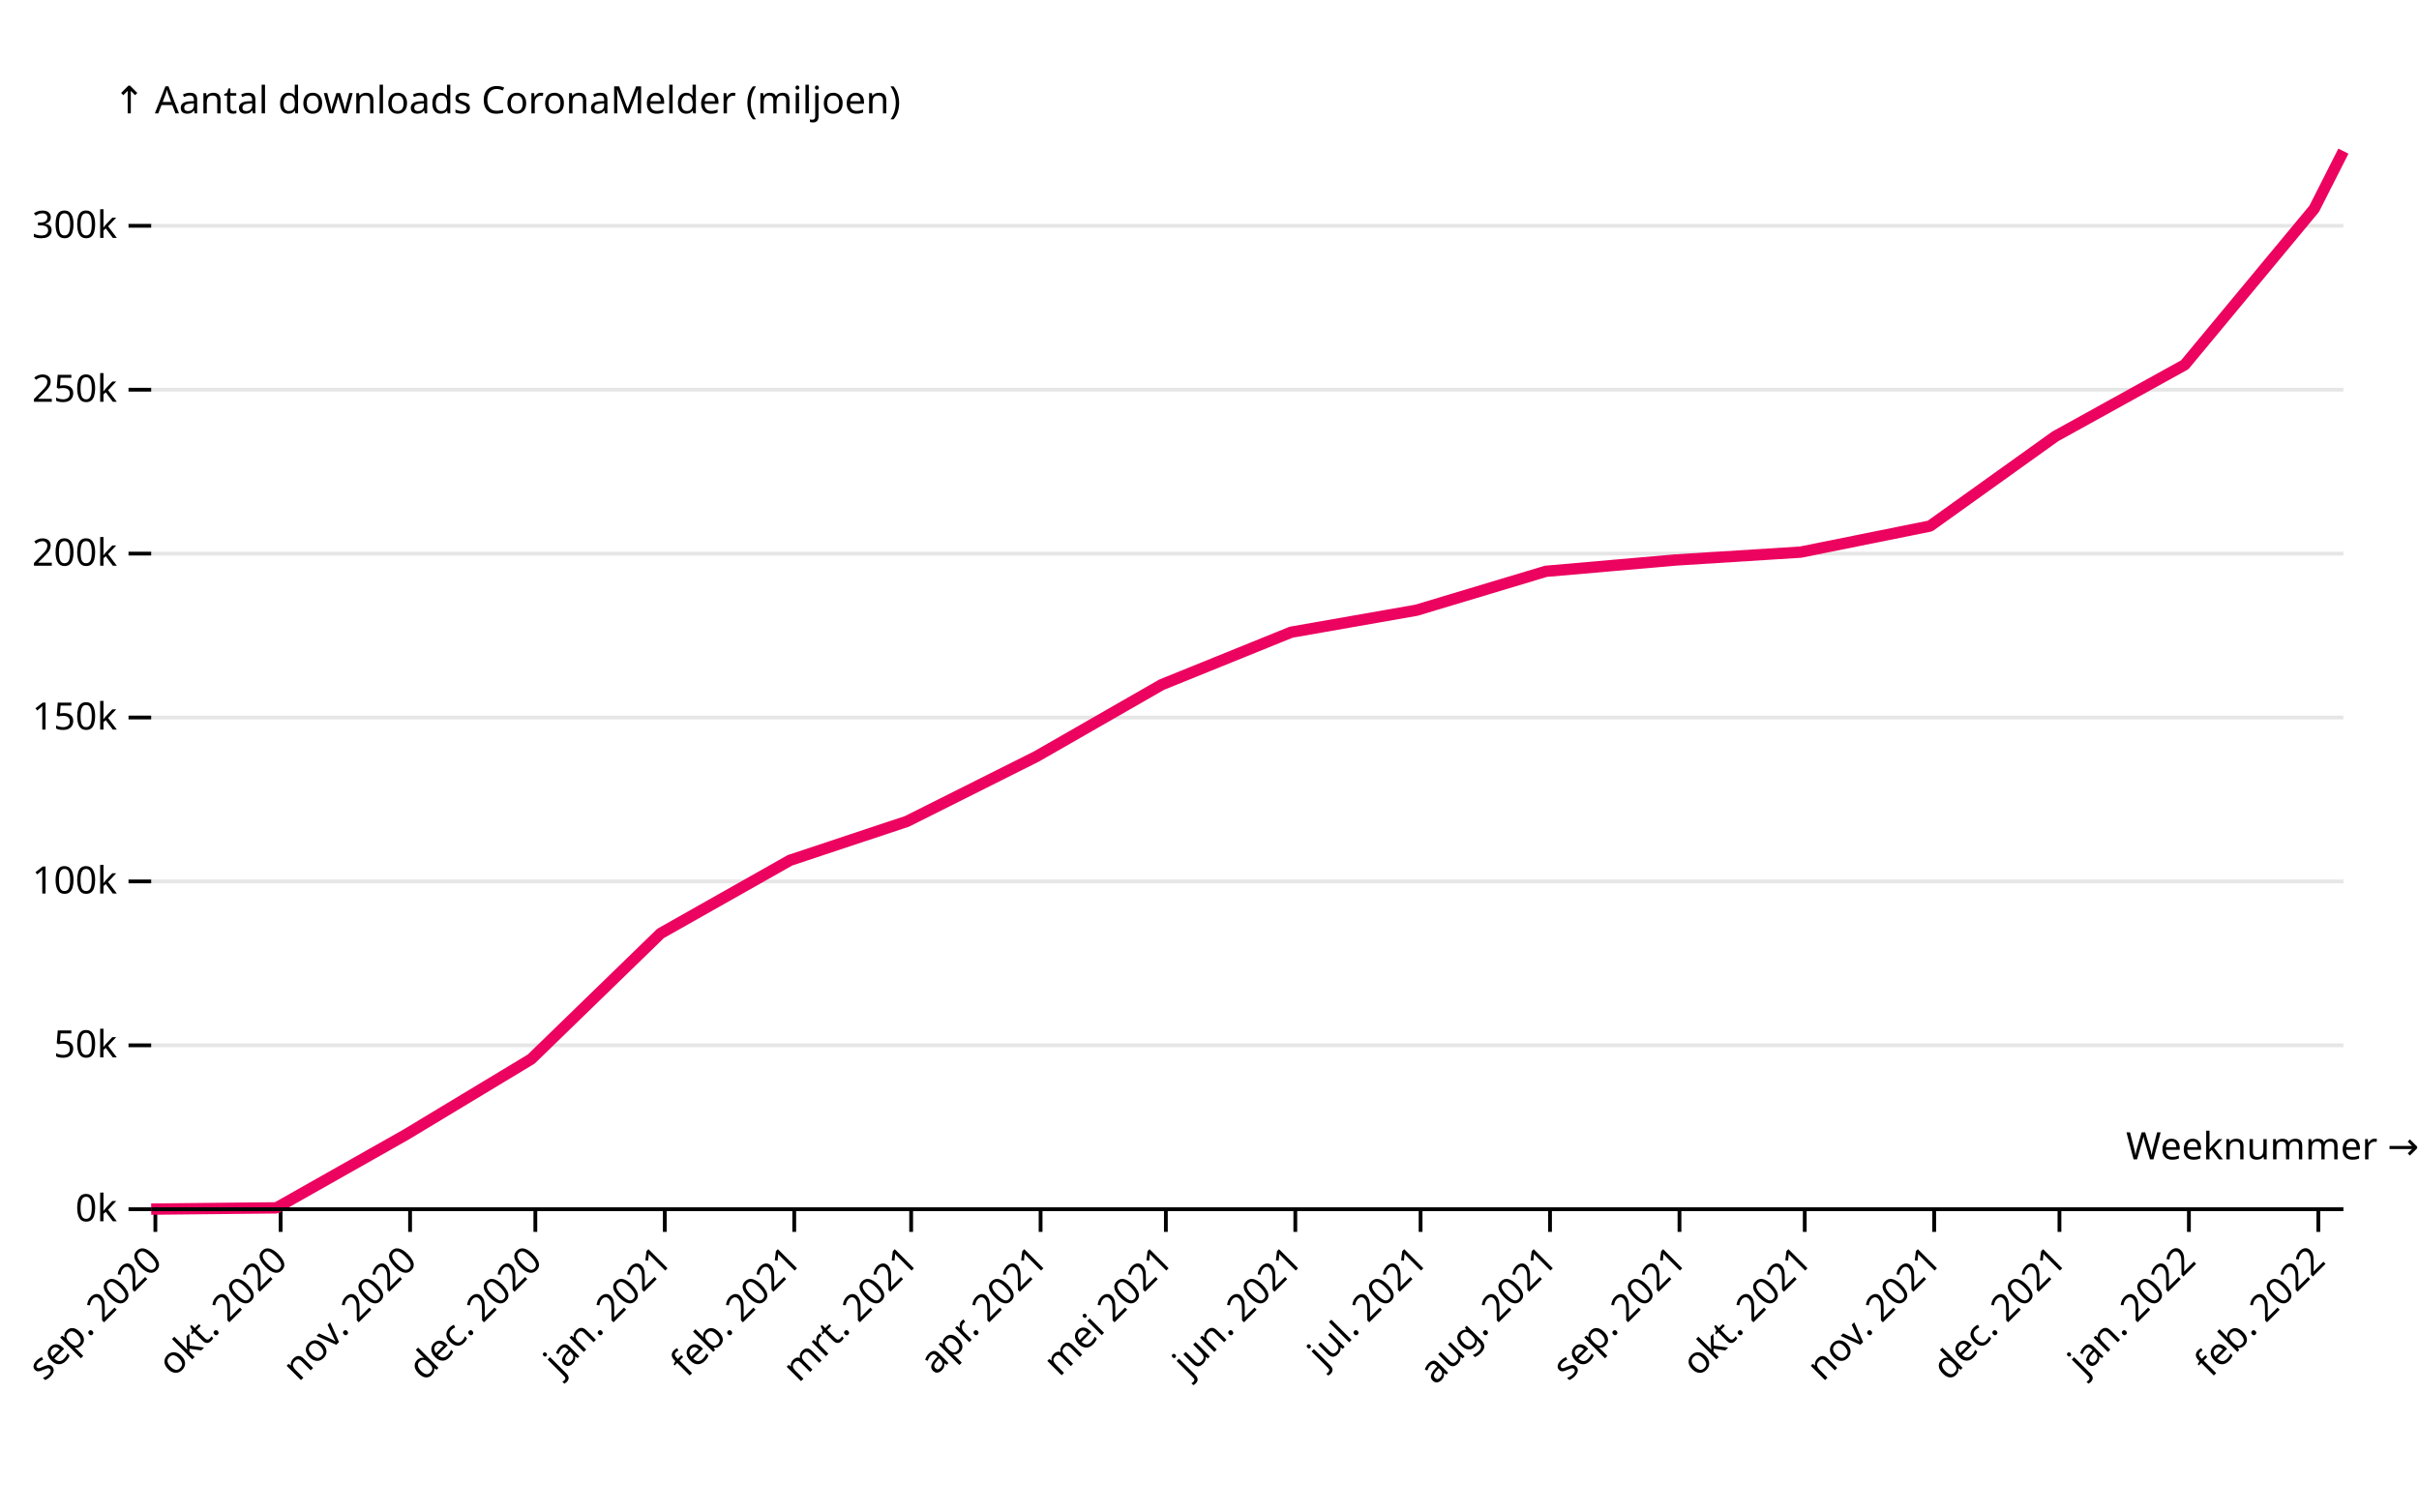
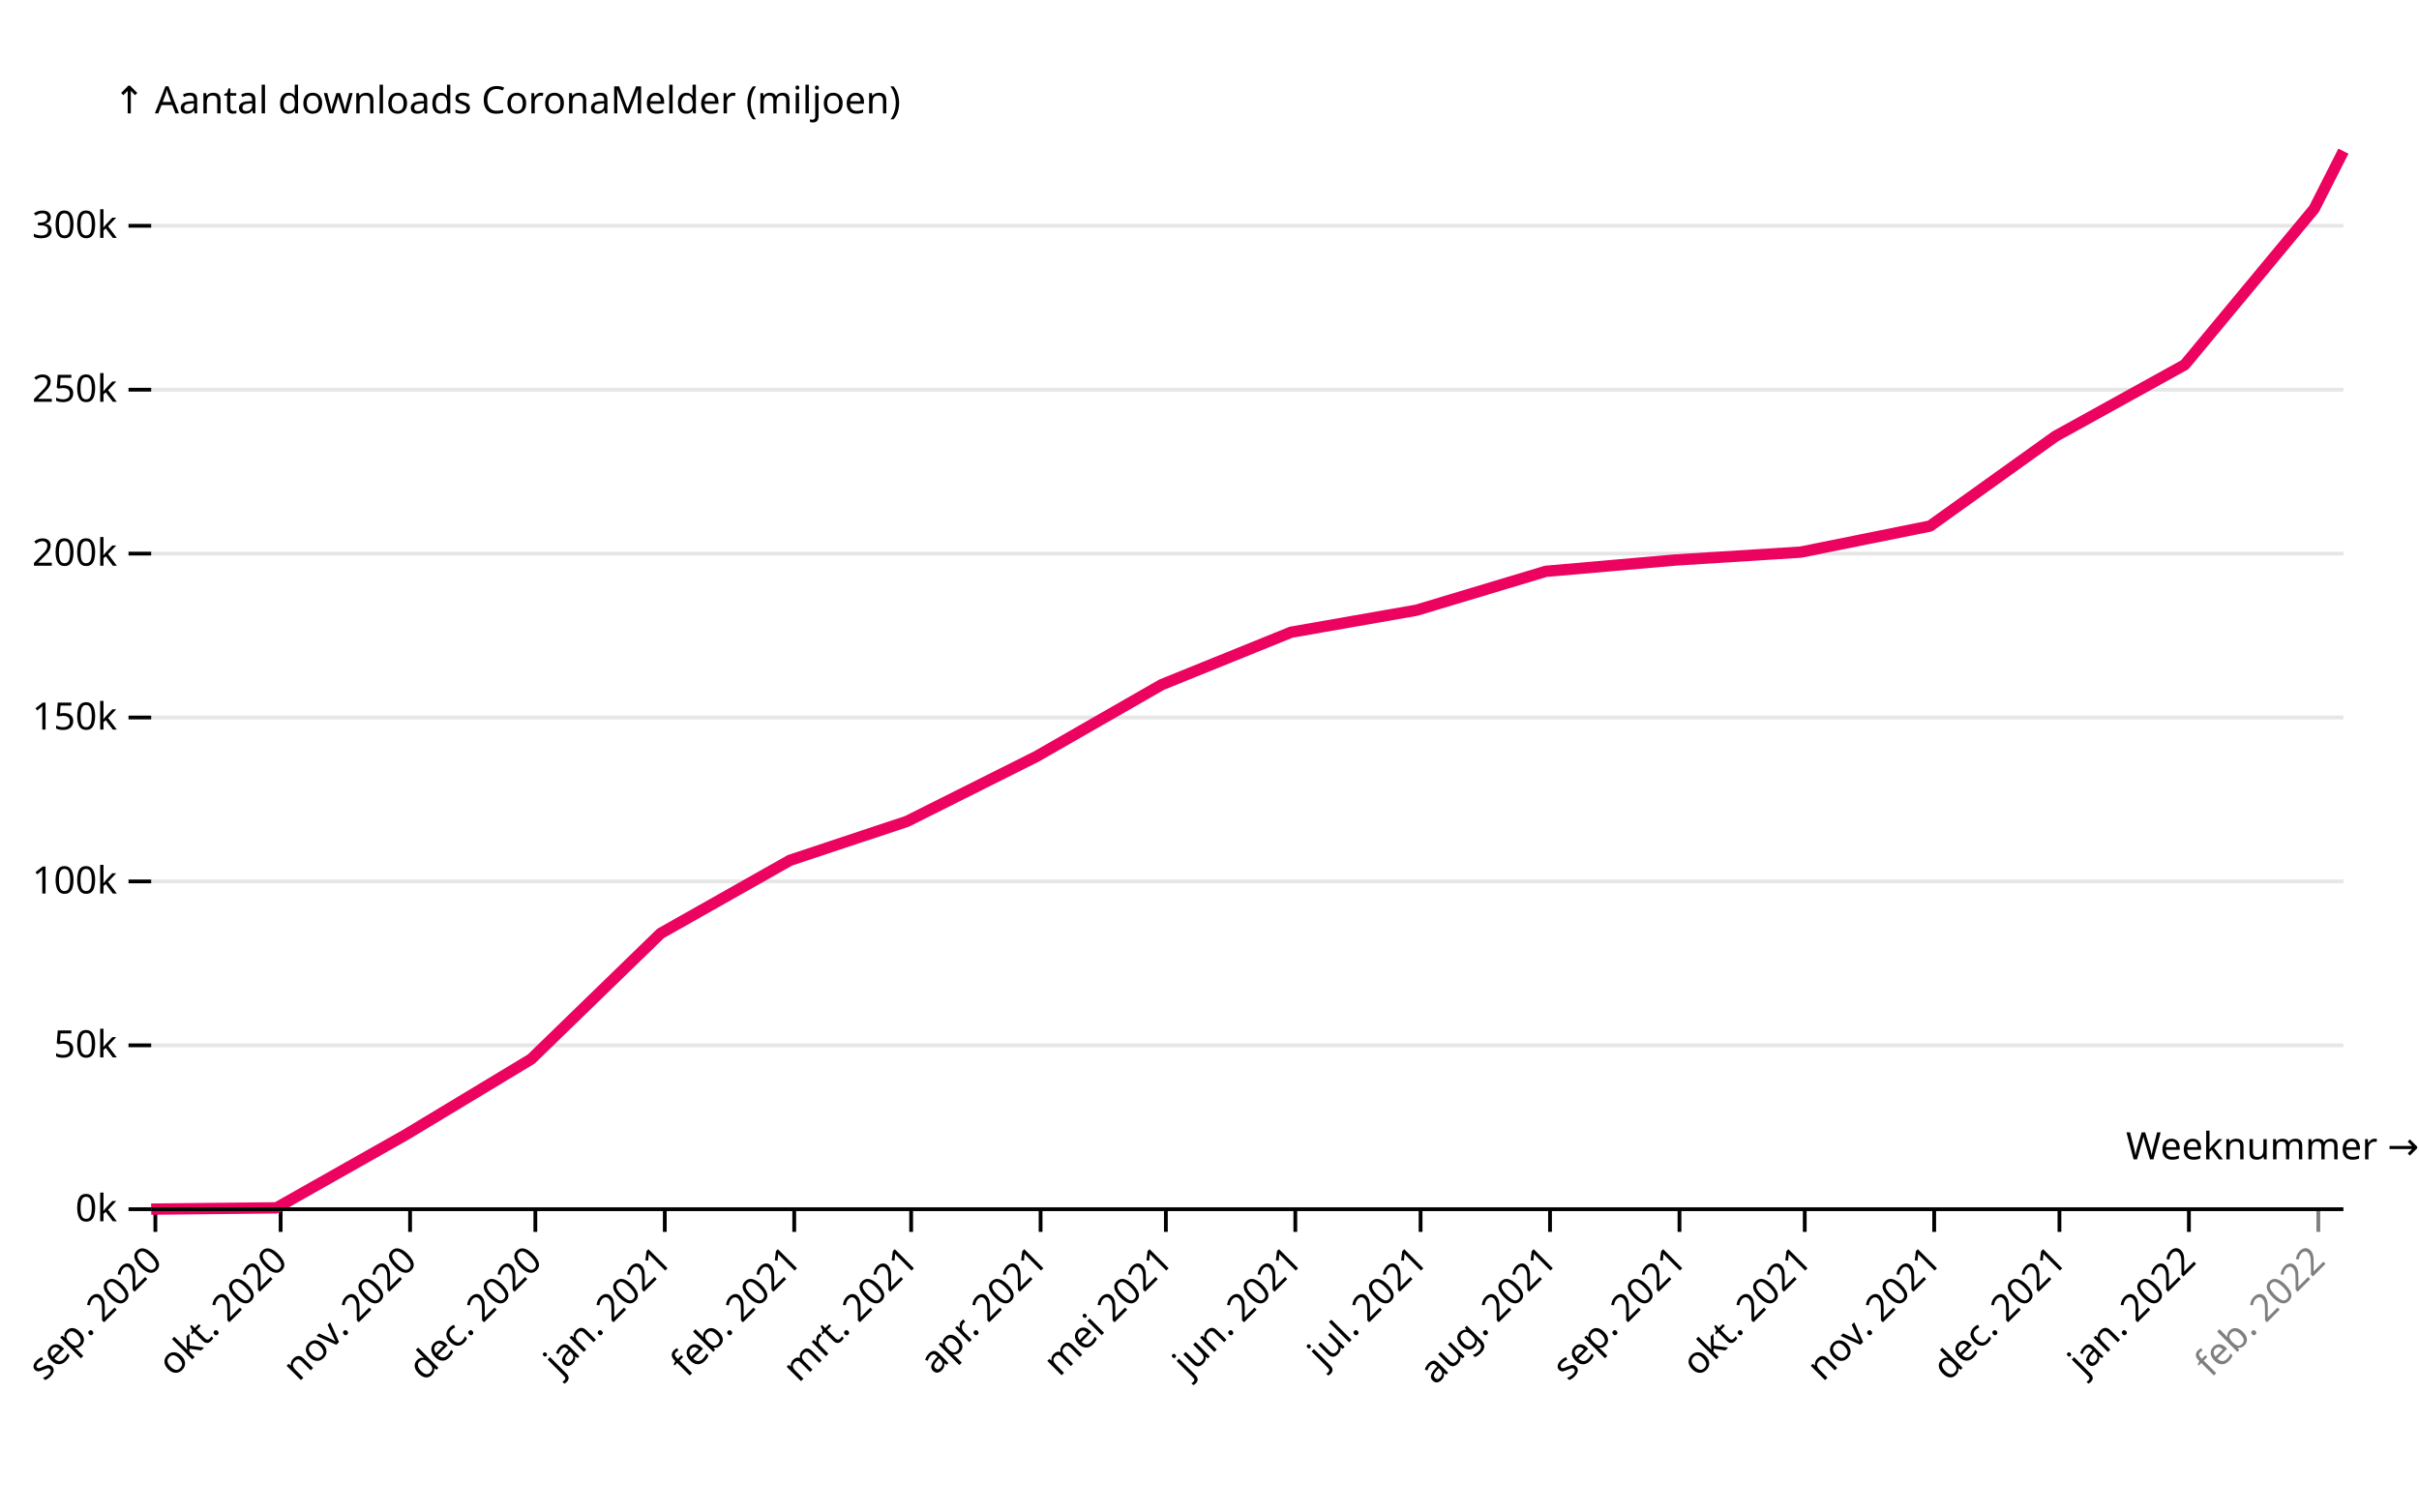
<svg xmlns="http://www.w3.org/2000/svg" class="plot-71039acf90665" fill="currentColor" font-family="system-ui, sans-serif" font-size="10" text-anchor="middle" width="640" height="400" viewBox="0 0 640 400">
  <style>
        .plot-71039acf90665 {
          display: block;
          background: white;
          height: auto;
          height: intrinsic;
          max-width: 100%;
        }
        .plot-71039acf90665 text,
        .plot-71039acf90665 tspan {
          white-space: pre;
+         }
+ 
+         rect:last-of-type,
+         g[text-anchor="middle"] .tick:last-of-type {
+             opacity: .5;
        }
      </style>
  <g transform="translate(40,0)" fill="none" text-anchor="end" font-variant="tabular-nums">
    <g class="tick" opacity="1" transform="translate(0,320)">
      <line stroke="currentColor" x2="-6" />
      <line stroke="currentColor" x2="580" stroke-opacity="0.1" />
      <text fill="currentColor" x="-9" dy="0.32em">0k</text>
    </g>
    <g class="tick" opacity="1" transform="translate(0,276.6259)">
      <line stroke="currentColor" x2="-6" />
      <line stroke="currentColor" x2="580" stroke-opacity="0.1" />
      <text fill="currentColor" x="-9" dy="0.32em">50k</text>
    </g>
    <g class="tick" opacity="1" transform="translate(0,233.2517)">
      <line stroke="currentColor" x2="-6" />
      <line stroke="currentColor" x2="580" stroke-opacity="0.1" />
      <text fill="currentColor" x="-9" dy="0.32em">100k</text>
    </g>
    <g class="tick" opacity="1" transform="translate(0,189.8776)">
      <line stroke="currentColor" x2="-6" />
      <line stroke="currentColor" x2="580" stroke-opacity="0.1" />
      <text fill="currentColor" x="-9" dy="0.32em">150k</text>
    </g>
    <g class="tick" opacity="1" transform="translate(0,146.5035)">
      <line stroke="currentColor" x2="-6" />
      <line stroke="currentColor" x2="580" stroke-opacity="0.1" />
      <text fill="currentColor" x="-9" dy="0.32em">200k</text>
    </g>
    <g class="tick" opacity="1" transform="translate(0,103.1293)">
      <line stroke="currentColor" x2="-6" />
      <line stroke="currentColor" x2="580" stroke-opacity="0.1" />
      <text fill="currentColor" x="-9" dy="0.32em">250k</text>
    </g>
    <g class="tick" opacity="1" transform="translate(0,59.75518)">
      <line stroke="currentColor" x2="-6" />
      <line stroke="currentColor" x2="580" stroke-opacity="0.1" />
      <text fill="currentColor" x="-9" dy="0.32em">300k</text>
    </g>
    <text fill="currentColor" transform="translate(-10,40)" dy="-1em" text-anchor="start">↑ Aantal downloads CoronaMelder (miljoen)</text>
  </g>
  <g transform="translate(0,320)" fill="none" text-anchor="middle" font-variant="tabular-nums">
    <g class="tick" opacity="1" transform="translate(41.10476,0)">
      <line stroke="currentColor" y2="6" />
      <text fill="currentColor" dy="0.32em" transform="translate(0, 11.82843) rotate(-45)" text-anchor="end">sep. 2020</text>
    </g>
    <g class="tick" opacity="1" transform="translate(74.24762,0)">
      <line stroke="currentColor" y2="6" />
      <text fill="currentColor" dy="0.32em" transform="translate(0, 11.82843) rotate(-45)" text-anchor="end">okt. 2020</text>
    </g>
    <g class="tick" opacity="1" transform="translate(108.4952,0)">
      <line stroke="currentColor" y2="6" />
      <text fill="currentColor" dy="0.32em" transform="translate(0, 11.82843) rotate(-45)" text-anchor="end">nov. 2020</text>
    </g>
    <g class="tick" opacity="1" transform="translate(141.6381,0)">
      <line stroke="currentColor" y2="6" />
      <text fill="currentColor" dy="0.32em" transform="translate(0, 11.82843) rotate(-45)" text-anchor="end">dec. 2020</text>
    </g>
    <g class="tick" opacity="1" transform="translate(175.8857,0)">
      <line stroke="currentColor" y2="6" />
      <text fill="currentColor" dy="0.32em" transform="translate(0, 11.82843) rotate(-45)" text-anchor="end">jan. 2021</text>
    </g>
    <g class="tick" opacity="1" transform="translate(210.1333,0)">
      <line stroke="currentColor" y2="6" />
      <text fill="currentColor" dy="0.32em" transform="translate(0, 11.82843) rotate(-45)" text-anchor="end">feb. 2021</text>
    </g>
    <g class="tick" opacity="1" transform="translate(241.0667,0)">
      <line stroke="currentColor" y2="6" />
      <text fill="currentColor" dy="0.32em" transform="translate(0, 11.82843) rotate(-45)" text-anchor="end">mrt. 2021</text>
    </g>
    <g class="tick" opacity="1" transform="translate(275.3143,0)">
      <line stroke="currentColor" y2="6" />
      <text fill="currentColor" dy="0.32em" transform="translate(0, 11.82843) rotate(-45)" text-anchor="end">apr. 2021</text>
    </g>
    <g class="tick" opacity="1" transform="translate(308.4571,0)">
      <line stroke="currentColor" y2="6" />
      <text fill="currentColor" dy="0.32em" transform="translate(0, 11.82843) rotate(-45)" text-anchor="end">mei 2021</text>
    </g>
    <g class="tick" opacity="1" transform="translate(342.7048,0)">
      <line stroke="currentColor" y2="6" />
      <text fill="currentColor" dy="0.32em" transform="translate(0, 11.82843) rotate(-45)" text-anchor="end">jun. 2021</text>
    </g>
    <g class="tick" opacity="1" transform="translate(375.8476,0)">
      <line stroke="currentColor" y2="6" />
      <text fill="currentColor" dy="0.32em" transform="translate(0, 11.82843) rotate(-45)" text-anchor="end">jul. 2021</text>
    </g>
    <g class="tick" opacity="1" transform="translate(410.0952,0)">
      <line stroke="currentColor" y2="6" />
      <text fill="currentColor" dy="0.32em" transform="translate(0, 11.82843) rotate(-45)" text-anchor="end">aug. 2021</text>
    </g>
    <g class="tick" opacity="1" transform="translate(444.3429,0)">
      <line stroke="currentColor" y2="6" />
      <text fill="currentColor" dy="0.32em" transform="translate(0, 11.82843) rotate(-45)" text-anchor="end">sep. 2021</text>
    </g>
    <g class="tick" opacity="1" transform="translate(477.4857,0)">
      <line stroke="currentColor" y2="6" />
      <text fill="currentColor" dy="0.32em" transform="translate(0, 11.82843) rotate(-45)" text-anchor="end">okt. 2021</text>
    </g>
    <g class="tick" opacity="1" transform="translate(511.7333,0)">
      <line stroke="currentColor" y2="6" />
      <text fill="currentColor" dy="0.32em" transform="translate(0, 11.82843) rotate(-45)" text-anchor="end">nov. 2021</text>
    </g>
    <g class="tick" opacity="1" transform="translate(544.8762,0)">
      <line stroke="currentColor" y2="6" />
      <text fill="currentColor" dy="0.32em" transform="translate(0, 11.82843) rotate(-45)" text-anchor="end">dec. 2021</text>
    </g>
    <g class="tick" opacity="1" transform="translate(579.1238,0)">
      <line stroke="currentColor" y2="6" />
      <text fill="currentColor" dy="0.32em" transform="translate(0, 11.82843) rotate(-45)" text-anchor="end">jan. 2022</text>
    </g>
    <g class="tick" opacity="1" transform="translate(613.3714,0)">
      <line stroke="currentColor" y2="6" />
      <text fill="currentColor" dy="0.32em" transform="translate(0, 11.82843) rotate(-45)" text-anchor="end">feb. 2022</text>
    </g>
    <text fill="currentColor" transform="translate(640,-10)" dy="-0.32em" text-anchor="end">Weeknummer →</text>
  </g>
  <g fill="none" stroke="#ec025f" stroke-width="3" stroke-miterlimit="1">
    <path d="M40,319.977L73.143,319.638L107.39,300.267L140.533,280.274L174.781,247.01L209.029,227.654L239.962,217.361L274.21,200.194L307.352,181.186L341.6,167.304L374.743,161.488L408.99,151.191L443.238,148.2L476.381,146.113L510.629,139.21L543.771,115.478L578.019,96.535L612.267,55.26L620,40" />
  </g>
  <g stroke="currentColor">
    <line x1="40" x2="620" y1="320" y2="320" />
  </g>
</svg>
